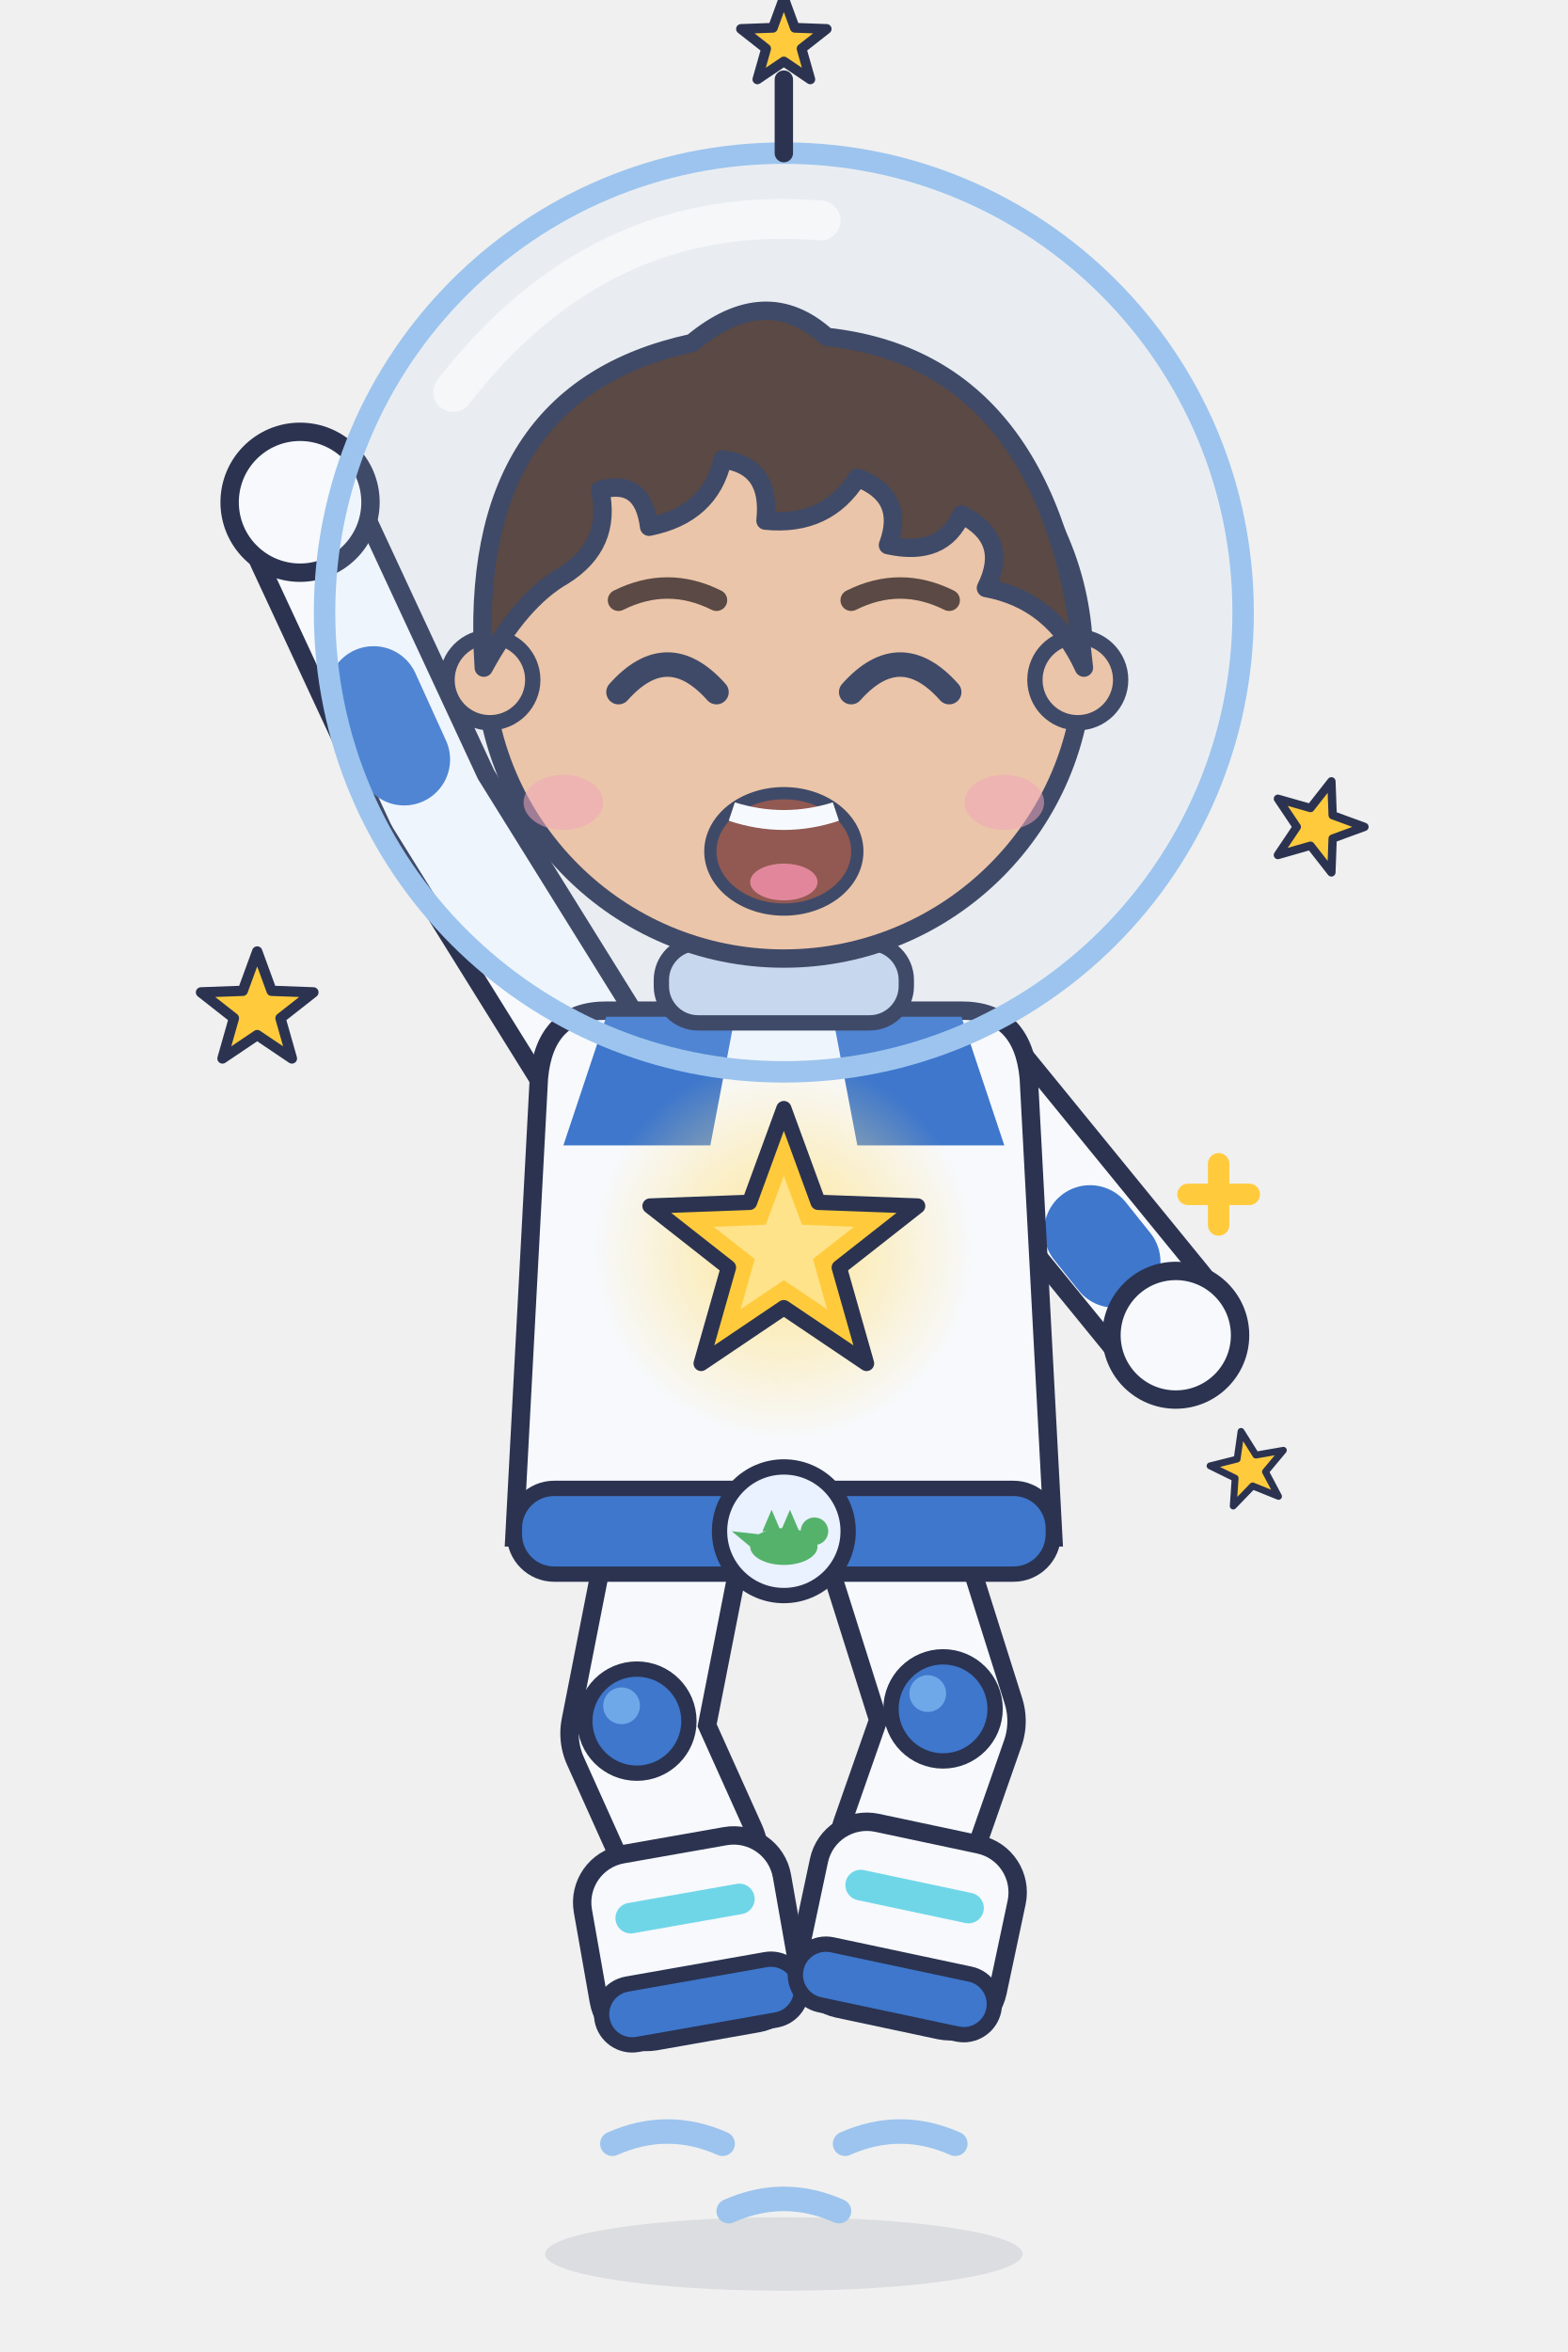
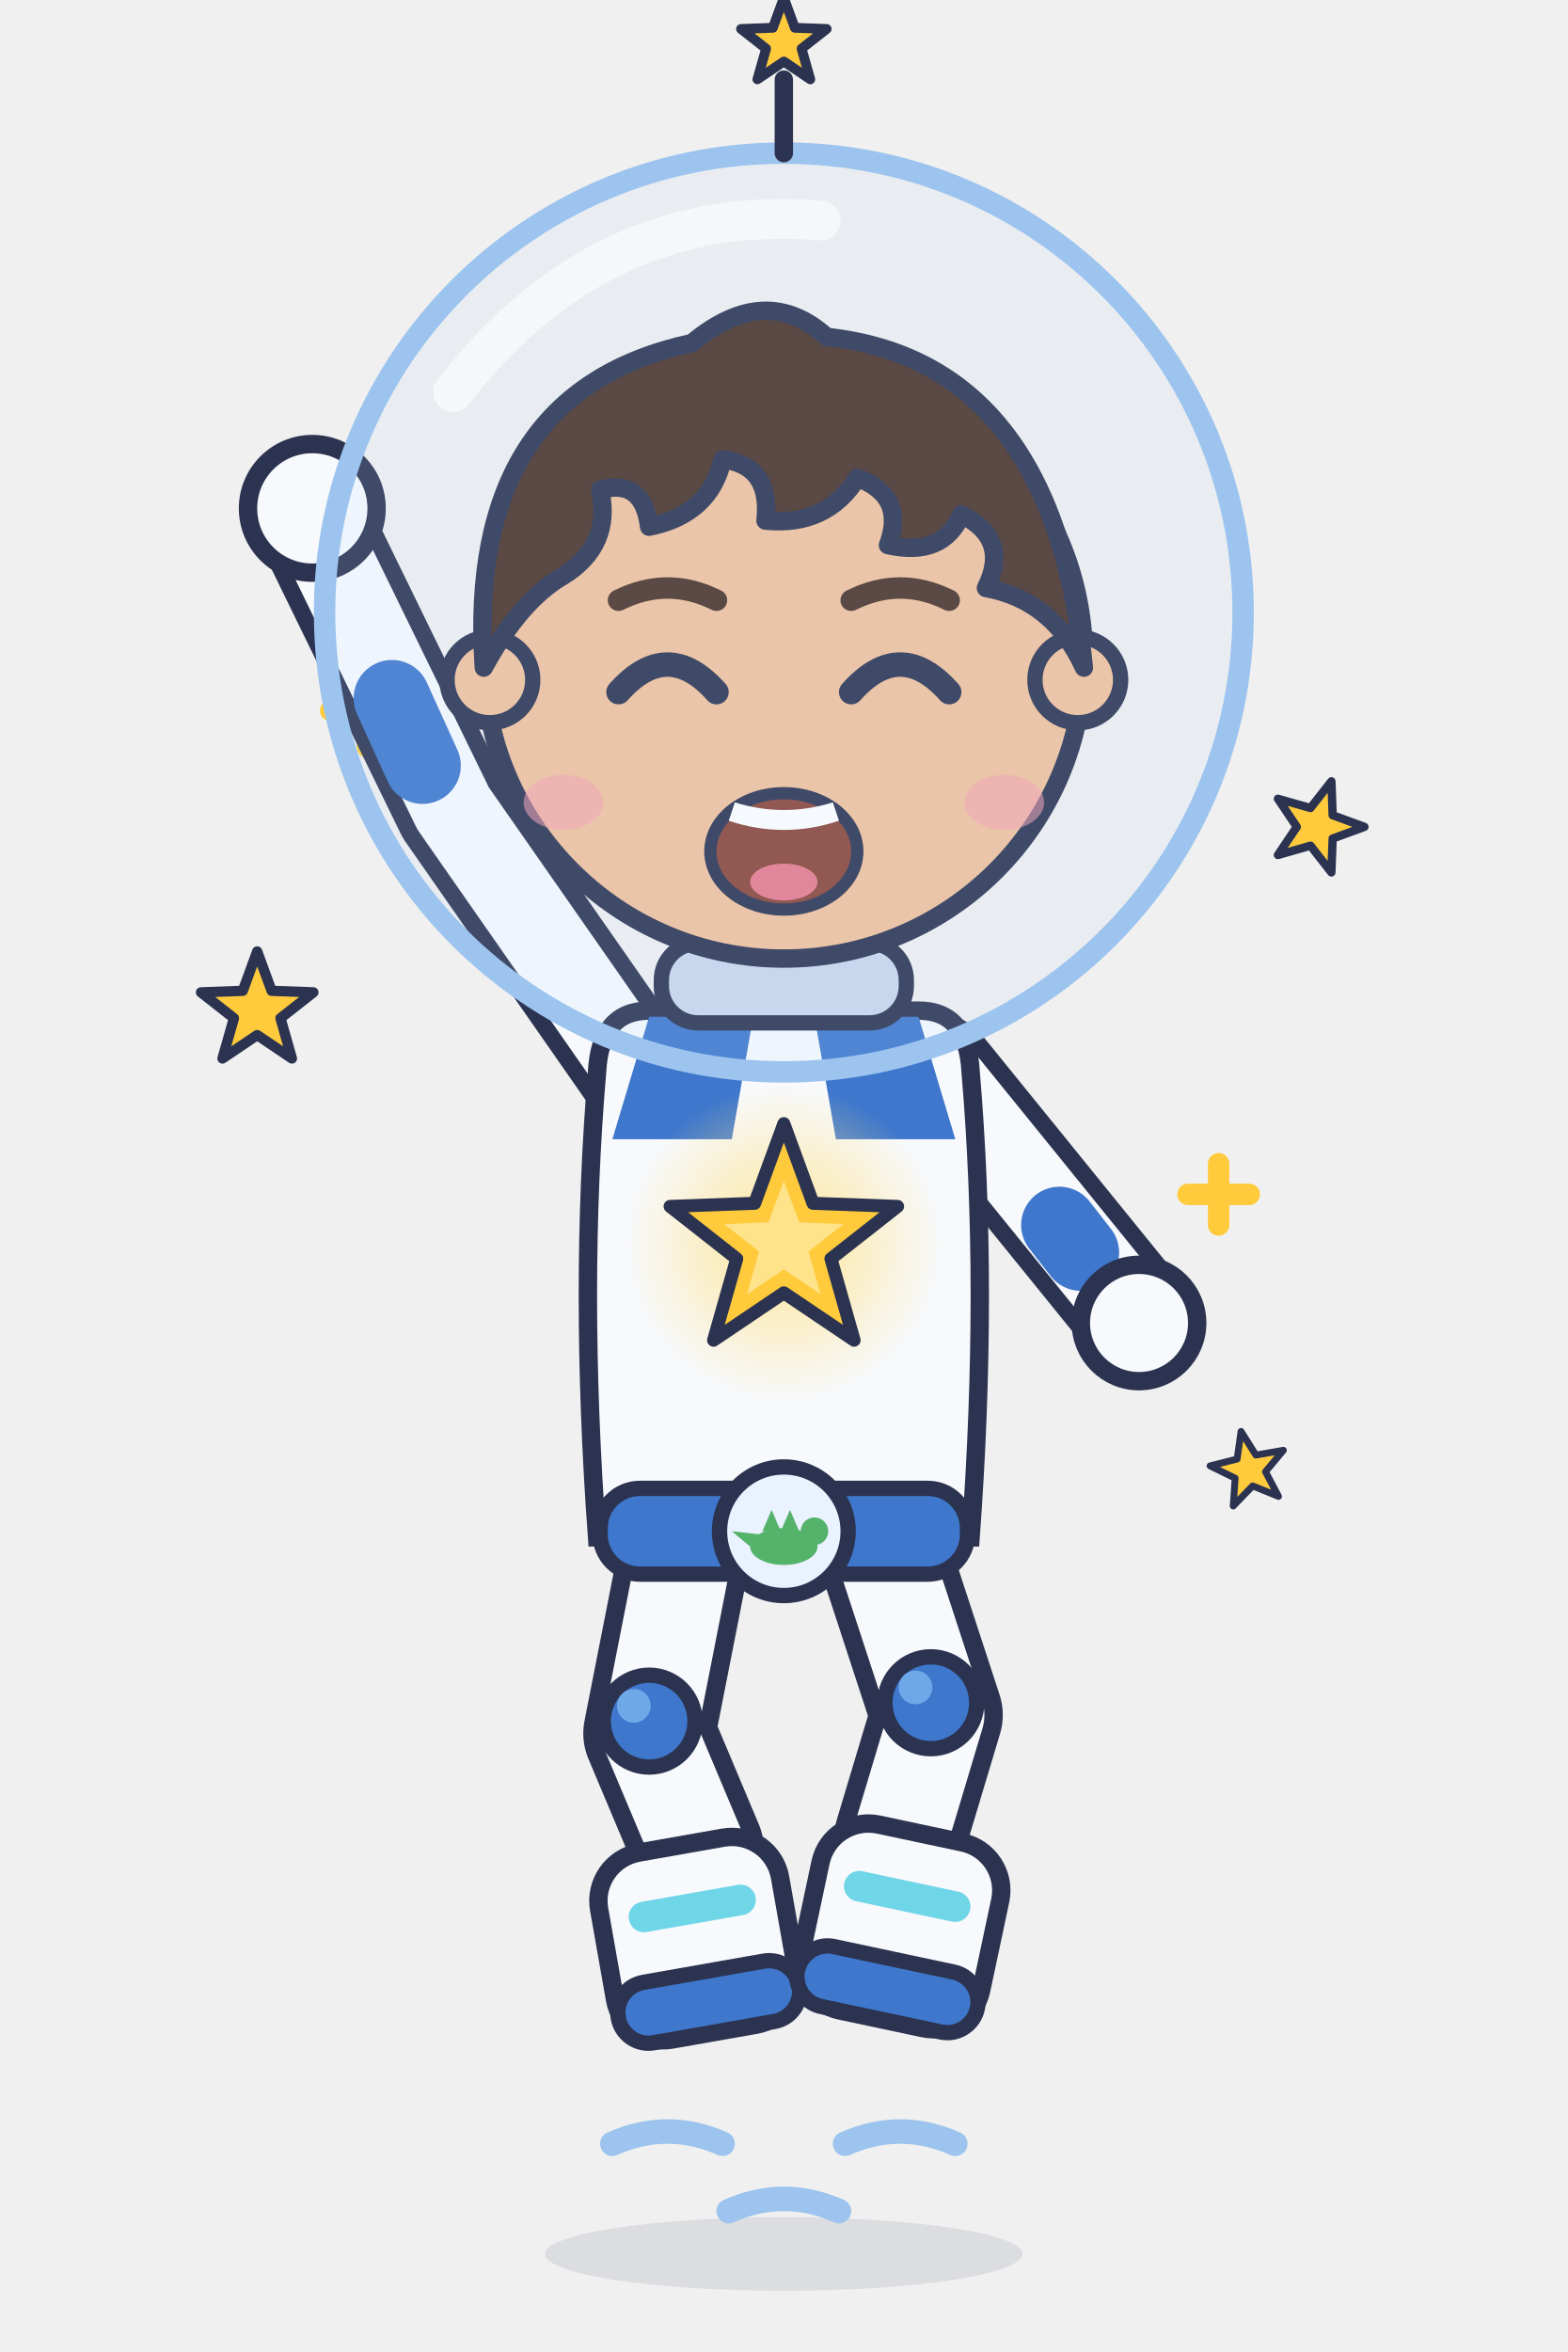
<svg xmlns="http://www.w3.org/2000/svg" viewBox="0 0 512 768" width="512" height="768">
  <defs>
    <radialGradient id="brillo_estrella" cx="50%" cy="50%" r="50%">
      <stop offset="0%" stop-color="#FFE38A" stop-opacity="0.9" />
      <stop offset="100%" stop-color="#FFE38A" stop-opacity="0" />
    </radialGradient>
  </defs>
  <ellipse cx="256" cy="736" rx="78" ry="12" fill="#2B3350" opacity="0.10" />
  <g fill="#FFCB3D" stroke="#2B3350" stroke-width="8" stroke-linejoin="round">
    <g transform="translate(84,330) scale(0.42)">
      <polygon points="0,-46 11.2,-15.4 43.7,-14.2 18.1,5.9 27,37.2 0,19 -27,37.2 -18.1,5.9 -43.7,-14.2 -11.2,-15.4" />
    </g>
    <g transform="translate(430,270) scale(0.34) rotate(18)">
      <polygon points="0,-46 11.2,-15.4 43.7,-14.2 18.1,5.9 27,37.2 0,19 -27,37.2 -18.1,5.9 -43.7,-14.2 -11.2,-15.4" />
    </g>
    <g transform="translate(408,480) scale(0.28) rotate(-12)">
      <polygon points="0,-46 11.2,-15.4 43.7,-14.2 18.1,5.9 27,37.2 0,19 -27,37.2 -18.1,5.9 -43.7,-14.2 -11.2,-15.4" />
    </g>
  </g>
  <g stroke="#FFCB3D" stroke-width="7" stroke-linecap="round">
    <line x1="120" y1="220" x2="120" y2="244" />
    <line x1="108" y1="232" x2="132" y2="232" />
    <line x1="398" y1="380" x2="398" y2="400" />
    <line x1="388" y1="390" x2="408" y2="390" />
  </g>
  <g stroke="#9CC4EE" stroke-width="8" stroke-linecap="round" fill="none">
    <path d="M 200 700 Q 218 692 236 700" />
    <path d="M 276 700 Q 294 692 312 700" />
    <path d="M 238 722 Q 256 714 274 722" />
  </g>
  <g stroke-linecap="round" stroke-linejoin="round" fill="none">
-     <path d="M 198 352 L 142 262 L 102 176" stroke="#2B3350" stroke-width="44" />
-     <path d="M 198 352 L 142 262 L 102 176" stroke="#F7F9FC" stroke-width="32" />
-     <path d="M 132 248 L 122 226" stroke="#3E77CC" stroke-width="30" />
+     <path d="M 208 350 L 148 264 L 106 178" stroke="#2B3350" stroke-width="38" />
+     <path d="M 208 350 L 148 264 L 106 178" stroke="#F7F9FC" stroke-width="27" />
+     <path d="M 138 250 L 128 228" stroke="#3E77CC" stroke-width="25" />
  </g>
-   <circle cx="98" cy="164" r="23" fill="#F7F9FC" stroke="#2B3350" stroke-width="6" />
+   <circle cx="102" cy="166" r="21" fill="#F7F9FC" stroke="#2B3350" stroke-width="6" />
  <g stroke-linecap="round" fill="none">
-     <path d="M 316 352 L 378 428" stroke="#2B3350" stroke-width="44" />
-     <path d="M 316 352 L 378 428" stroke="#F7F9FC" stroke-width="32" />
-     <path d="M 356 402 L 364 412" stroke="#3E77CC" stroke-width="30" />
+     <path d="M 306 350 L 366 424" stroke="#2B3350" stroke-width="38" />
+     <path d="M 306 350 L 366 424" stroke="#F7F9FC" stroke-width="27" />
+     <path d="M 346 400 L 353 409" stroke="#3E77CC" stroke-width="25" />
  </g>
-   <circle cx="384" cy="436" r="21" fill="#F7F9FC" stroke="#2B3350" stroke-width="6" />
+   <circle cx="372" cy="432" r="19" fill="#F7F9FC" stroke="#2B3350" stroke-width="6" />
  <g stroke-linecap="round" stroke-linejoin="round" fill="none">
-     <path d="M 220 505 L 208 566 L 226 606" stroke="#2B3350" stroke-width="50" />
-     <path d="M 220 505 L 208 566 L 226 606" stroke="#F7F9FC" stroke-width="38" />
-     <path d="M 292 505 L 310 562 L 296 602" stroke="#2B3350" stroke-width="50" />
-     <path d="M 292 505 L 310 562 L 296 602" stroke="#F7F9FC" stroke-width="38" />
+     <path d="M 224 505 L 212 566 L 228 604" stroke="#2B3350" stroke-width="43" />
+     <path d="M 224 505 L 212 566 L 228 604" stroke="#F7F9FC" stroke-width="31" />
+     <path d="M 288 505 L 306 560 L 294 600" stroke="#2B3350" stroke-width="43" />
+     <path d="M 288 505 L 306 560 L 294 600" stroke="#F7F9FC" stroke-width="31" />
  </g>
-   <circle cx="208" cy="562" r="17" fill="#3E77CC" stroke="#2B3350" stroke-width="5" />
-   <circle cx="308" cy="558" r="17" fill="#3E77CC" stroke="#2B3350" stroke-width="5" />
-   <circle cx="203" cy="557" r="6" fill="#6FA8E8" />
-   <circle cx="303" cy="553" r="6" fill="#6FA8E8" />
-   <g transform="rotate(-10 226 636)">
-     <rect x="193" y="602" width="66" height="62" rx="16" fill="#F7F9FC" stroke="#2B3350" stroke-width="6" />
-     <rect x="193" y="644" width="66" height="20" rx="10" fill="#3E77CC" stroke="#2B3350" stroke-width="5" />
-     <rect x="203" y="618" width="46" height="10" rx="5" fill="#6FD6E8" />
+   <circle cx="212" cy="562" r="15" fill="#3E77CC" stroke="#2B3350" stroke-width="5" />
+   <circle cx="304" cy="556" r="15" fill="#3E77CC" stroke="#2B3350" stroke-width="5" />
+   <circle cx="207" cy="557" r="5.5" fill="#6FA8E8" />
+   <circle cx="299" cy="551" r="5.5" fill="#6FA8E8" />
+   <g transform="rotate(-10 228 634)">
+     <rect x="198" y="602" width="60" height="62" rx="16" fill="#F7F9FC" stroke="#2B3350" stroke-width="6" />
+     <rect x="198" y="644" width="60" height="20" rx="10" fill="#3E77CC" stroke="#2B3350" stroke-width="5" />
+     <rect x="207" y="618" width="42" height="10" rx="5" fill="#6FD6E8" />
  </g>
-   <g transform="rotate(12 296 632)">
-     <rect x="263" y="598" width="66" height="62" rx="16" fill="#F7F9FC" stroke="#2B3350" stroke-width="6" />
-     <rect x="263" y="640" width="66" height="20" rx="10" fill="#3E77CC" stroke="#2B3350" stroke-width="5" />
-     <rect x="273" y="614" width="46" height="10" rx="5" fill="#6FD6E8" />
+   <g transform="rotate(12 294 630)">
+     <rect x="264" y="598" width="60" height="62" rx="16" fill="#F7F9FC" stroke="#2B3350" stroke-width="6" />
+     <rect x="264" y="640" width="60" height="20" rx="10" fill="#3E77CC" stroke="#2B3350" stroke-width="5" />
+     <rect x="273" y="614" width="42" height="10" rx="5" fill="#6FD6E8" />
  </g>
-   <path d="M 198 330 L 314 330 Q 334 330 336 352 L 344 502 L 168 502 L 176 352 Q 178 330 198 330 Z" fill="#F7F9FC" stroke="#2B3350" stroke-width="6" />
-   <path d="M 198 332 L 240 332 L 232 374 L 184 374 Z" fill="#3E77CC" />
-   <path d="M 314 332 L 272 332 L 280 374 L 328 374 Z" fill="#3E77CC" />
-   <circle cx="256" cy="408" r="62" fill="url(#brillo_estrella)" />
-   <g transform="translate(256,408)">
+   <path d="M 212 330 L 300 330 Q 316 330 317 350 Q 323 420 317 502 L 195 502 Q 189 420 195 350 Q 196 330 212 330 Z" fill="#F7F9FC" stroke="#2B3350" stroke-width="6" />
+   <path d="M 212 332 L 246 332 L 239 372 L 200 372 Z" fill="#3E77CC" />
+   <path d="M 300 332 L 266 332 L 273 372 L 312 372 Z" fill="#3E77CC" />
+   <circle cx="256" cy="406" r="52" fill="url(#brillo_estrella)" />
+   <g transform="translate(256,406) scale(0.85)">
    <polygon points="0,-46 11.2,-15.4 43.7,-14.2 18.1,5.9 27,37.2 0,19 -27,37.2 -18.1,5.9 -43.7,-14.2 -11.2,-15.4" fill="#FFCB3D" stroke="#2B3350" stroke-width="5" stroke-linejoin="round" />
    <polygon points="0,-24 5.9,-8.1 22.9,-7.4 9.5,3.1 14.1,19.5 0,10 -14.1,19.5 -9.5,3.1 -22.9,-7.4 -5.9,-8.1" fill="#FFE38A" />
  </g>
-   <rect x="168" y="486" width="176" height="28" rx="13" fill="#3E77CC" stroke="#2B3350" stroke-width="5" />
+   <rect x="196" y="486" width="120" height="28" rx="13" fill="#3E77CC" stroke="#2B3350" stroke-width="5" />
  <circle cx="256" cy="500" r="21" fill="#EAF1FF" stroke="#2B3350" stroke-width="5" />
  <g transform="translate(256,501)" fill="#55B26B">
    <ellipse cx="0" cy="4" rx="11" ry="6" />
    <circle cx="10" cy="-1" r="4.5" />
    <path d="M -11 4 L -17 -1 L -8 0 Z" />
    <path d="M -7 -1 L -4 -8 L -1 -1 Z" />
    <path d="M -1 -1 L 2 -8 L 5 -1 Z" />
  </g>
  <rect x="216" y="308" width="80" height="26" rx="12" fill="#C9D6EA" stroke="#2B3350" stroke-width="5" />
  <circle cx="256" cy="215" r="98" fill="#F2C29B" stroke="#2B3350" stroke-width="6" />
  <circle cx="160" cy="222" r="14" fill="#F2C29B" stroke="#2B3350" stroke-width="5" />
  <circle cx="352" cy="222" r="14" fill="#F2C29B" stroke="#2B3350" stroke-width="5" />
  <path d="M 158 218 Q 152 128 226 112 Q 250 92 270 110 Q 344 118 354 218            Q 344 196 322 192 Q 330 176 314 168 Q 308 182 290 178 Q 296 162 280 156 Q 270 172 250 170            Q 252 152 236 150 Q 232 168 212 172 Q 210 156 196 160 Q 200 178 184 188 Q 170 196 158 218 Z" fill="#4A3226" stroke="#2B3350" stroke-width="6" stroke-linejoin="round" />
  <path d="M 202 226 Q 218 208 234 226" fill="none" stroke="#2B3350" stroke-width="8" stroke-linecap="round" />
  <path d="M 278 226 Q 294 208 310 226" fill="none" stroke="#2B3350" stroke-width="8" stroke-linecap="round" />
  <path d="M 202 196 Q 218 188 234 196" fill="none" stroke="#4A3226" stroke-width="7" stroke-linecap="round" />
  <path d="M 278 196 Q 294 188 310 196" fill="none" stroke="#4A3226" stroke-width="7" stroke-linecap="round" />
  <ellipse cx="256" cy="278" rx="24" ry="19" fill="#8A4436" stroke="#2B3350" stroke-width="4" />
  <path d="M 238 268 Q 256 274 274 268 L 272 262 Q 256 267 240 262 Z" fill="#FFFFFF" />
  <ellipse cx="256" cy="288" rx="11" ry="6" fill="#E87A8B" />
  <ellipse cx="184" cy="262" rx="13" ry="9" fill="#F79FAE" opacity="0.55" />
  <ellipse cx="328" cy="262" rx="13" ry="9" fill="#F79FAE" opacity="0.55" />
  <circle cx="256" cy="200" r="150" fill="#BEDCFF" fill-opacity="0.14" stroke="#9CC4EE" stroke-width="7" />
  <path d="M 148 128 Q 196 66 268 72" fill="none" stroke="#FFFFFF" stroke-width="13" stroke-linecap="round" opacity="0.55" />
  <line x1="256" y1="50" x2="256" y2="26" stroke="#2B3350" stroke-width="6" stroke-linecap="round" />
  <g transform="translate(256,14) scale(0.32)">
    <polygon points="0,-46 11.2,-15.4 43.7,-14.2 18.1,5.9 27,37.2 0,19 -27,37.2 -18.1,5.9 -43.7,-14.2 -11.2,-15.4" fill="#FFCB3D" stroke="#2B3350" stroke-width="10" stroke-linejoin="round" />
  </g>
</svg>
